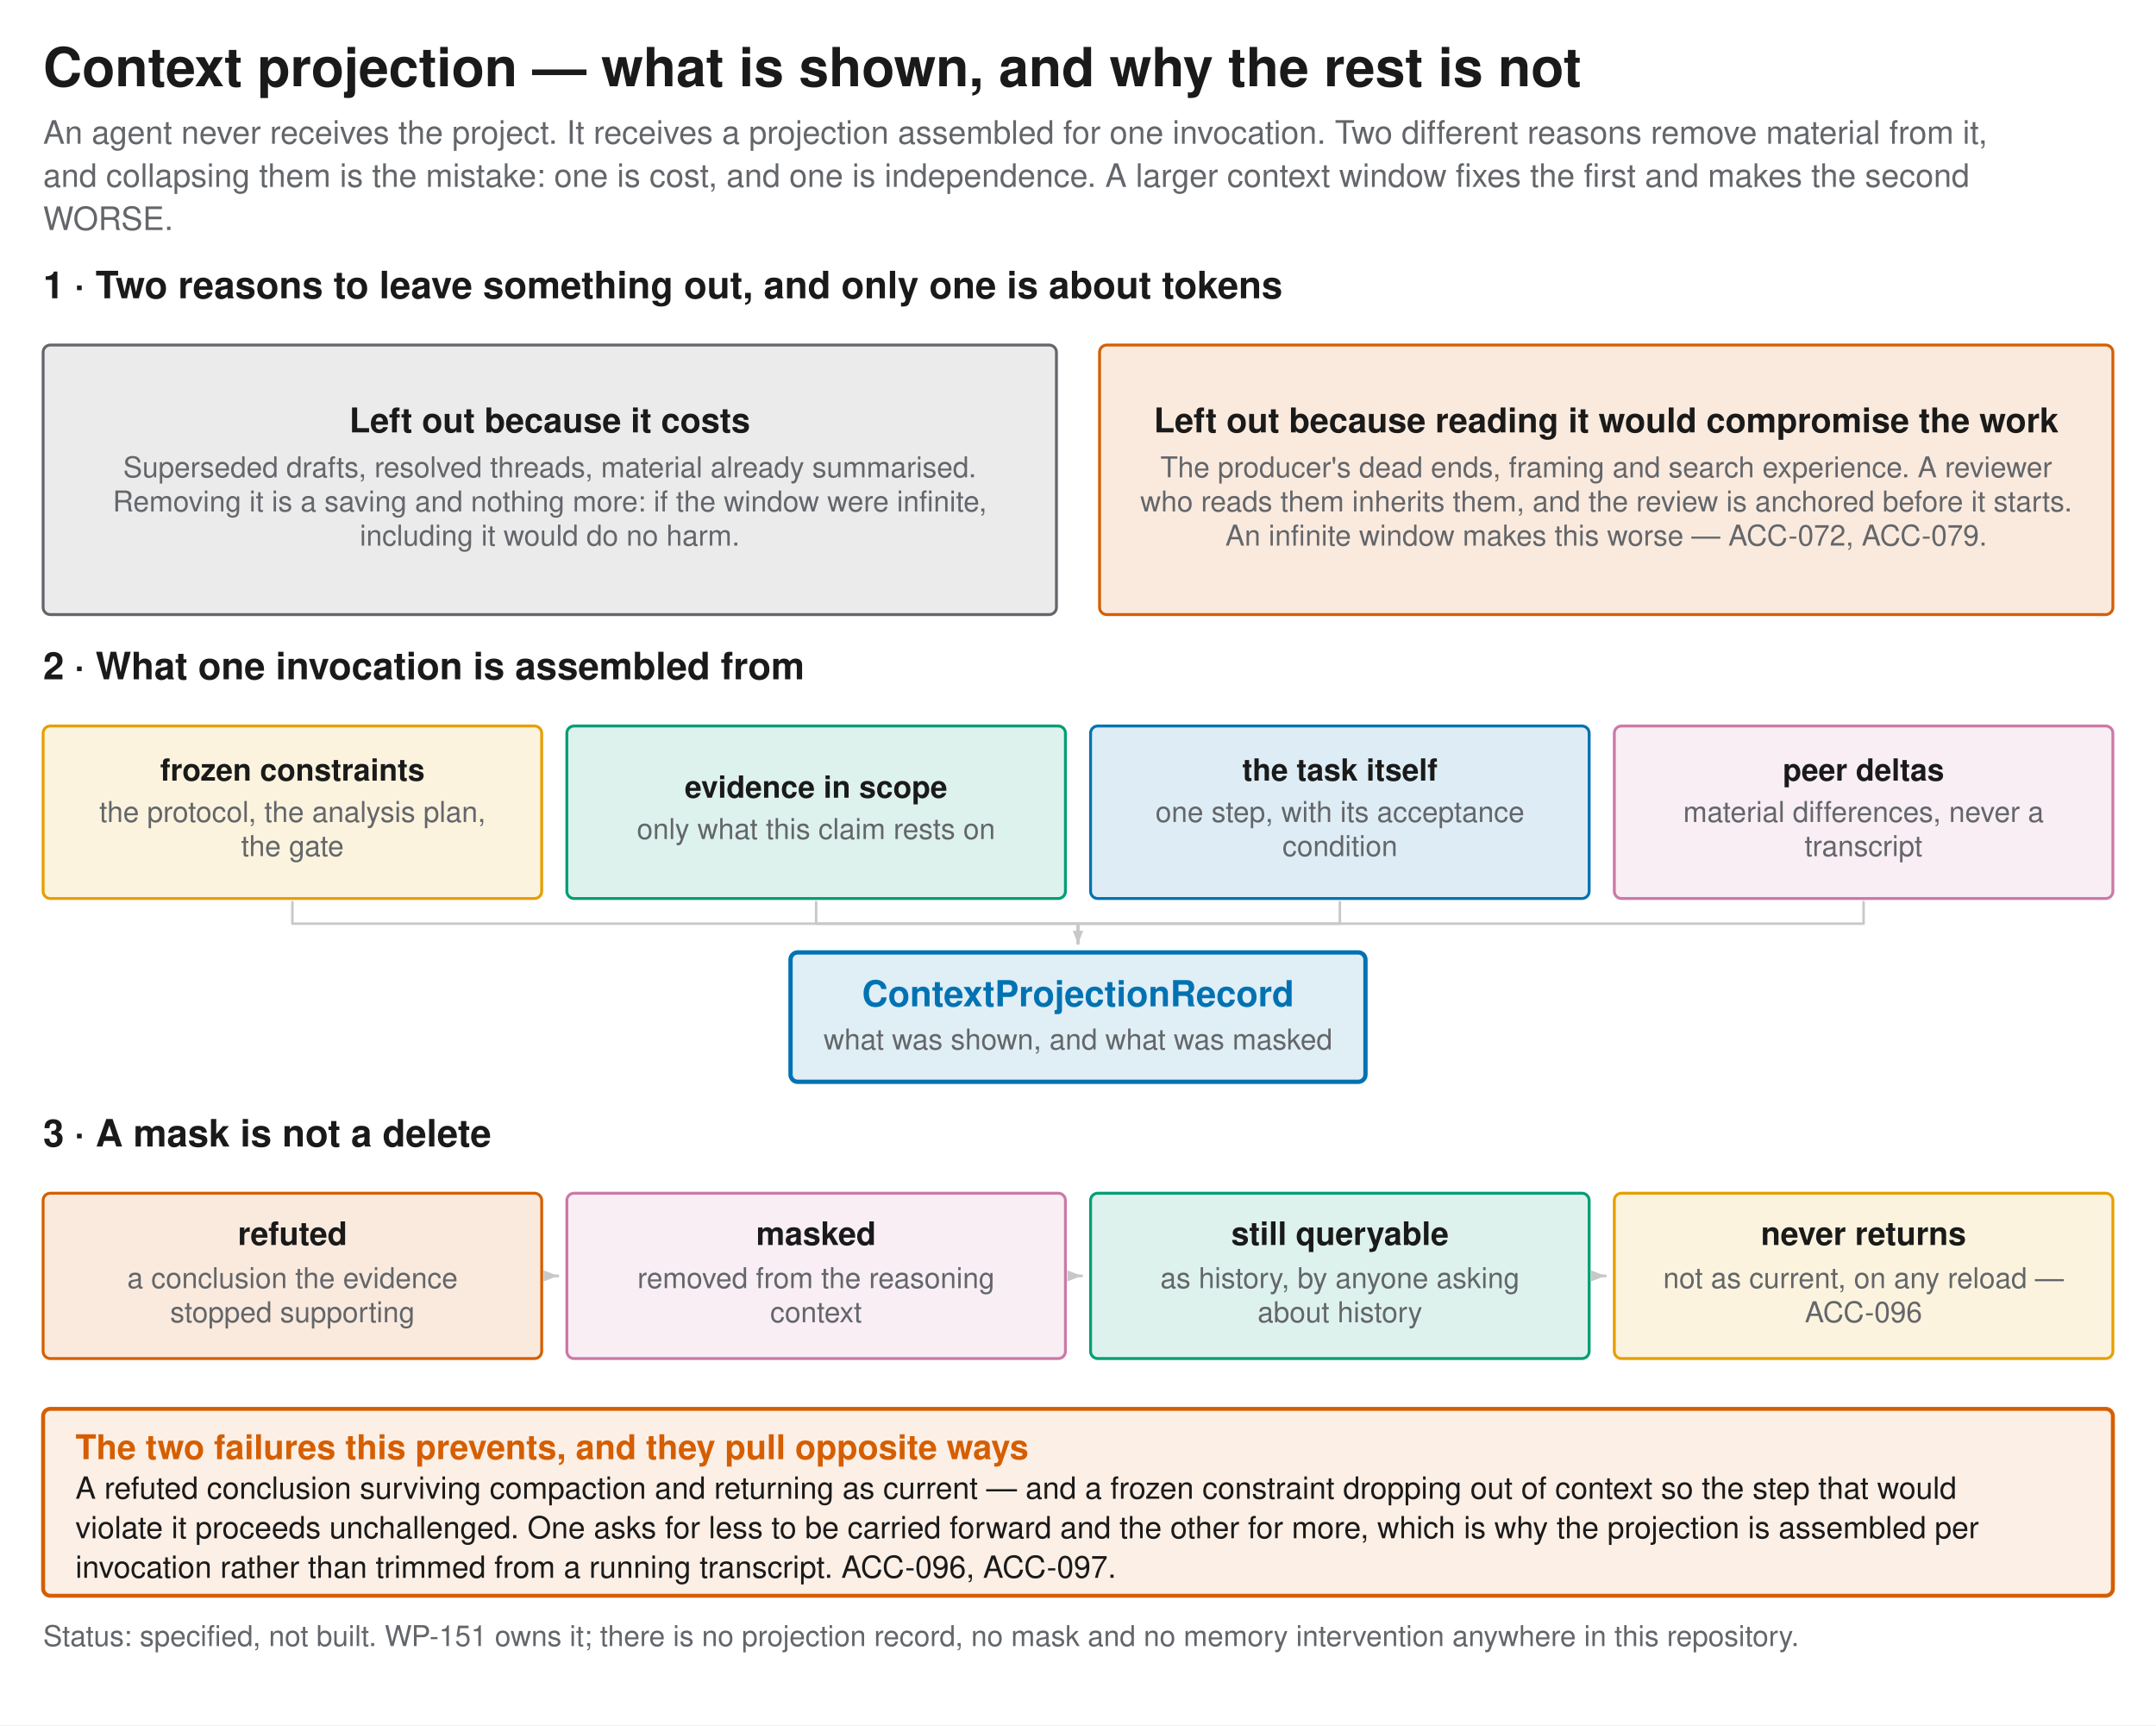
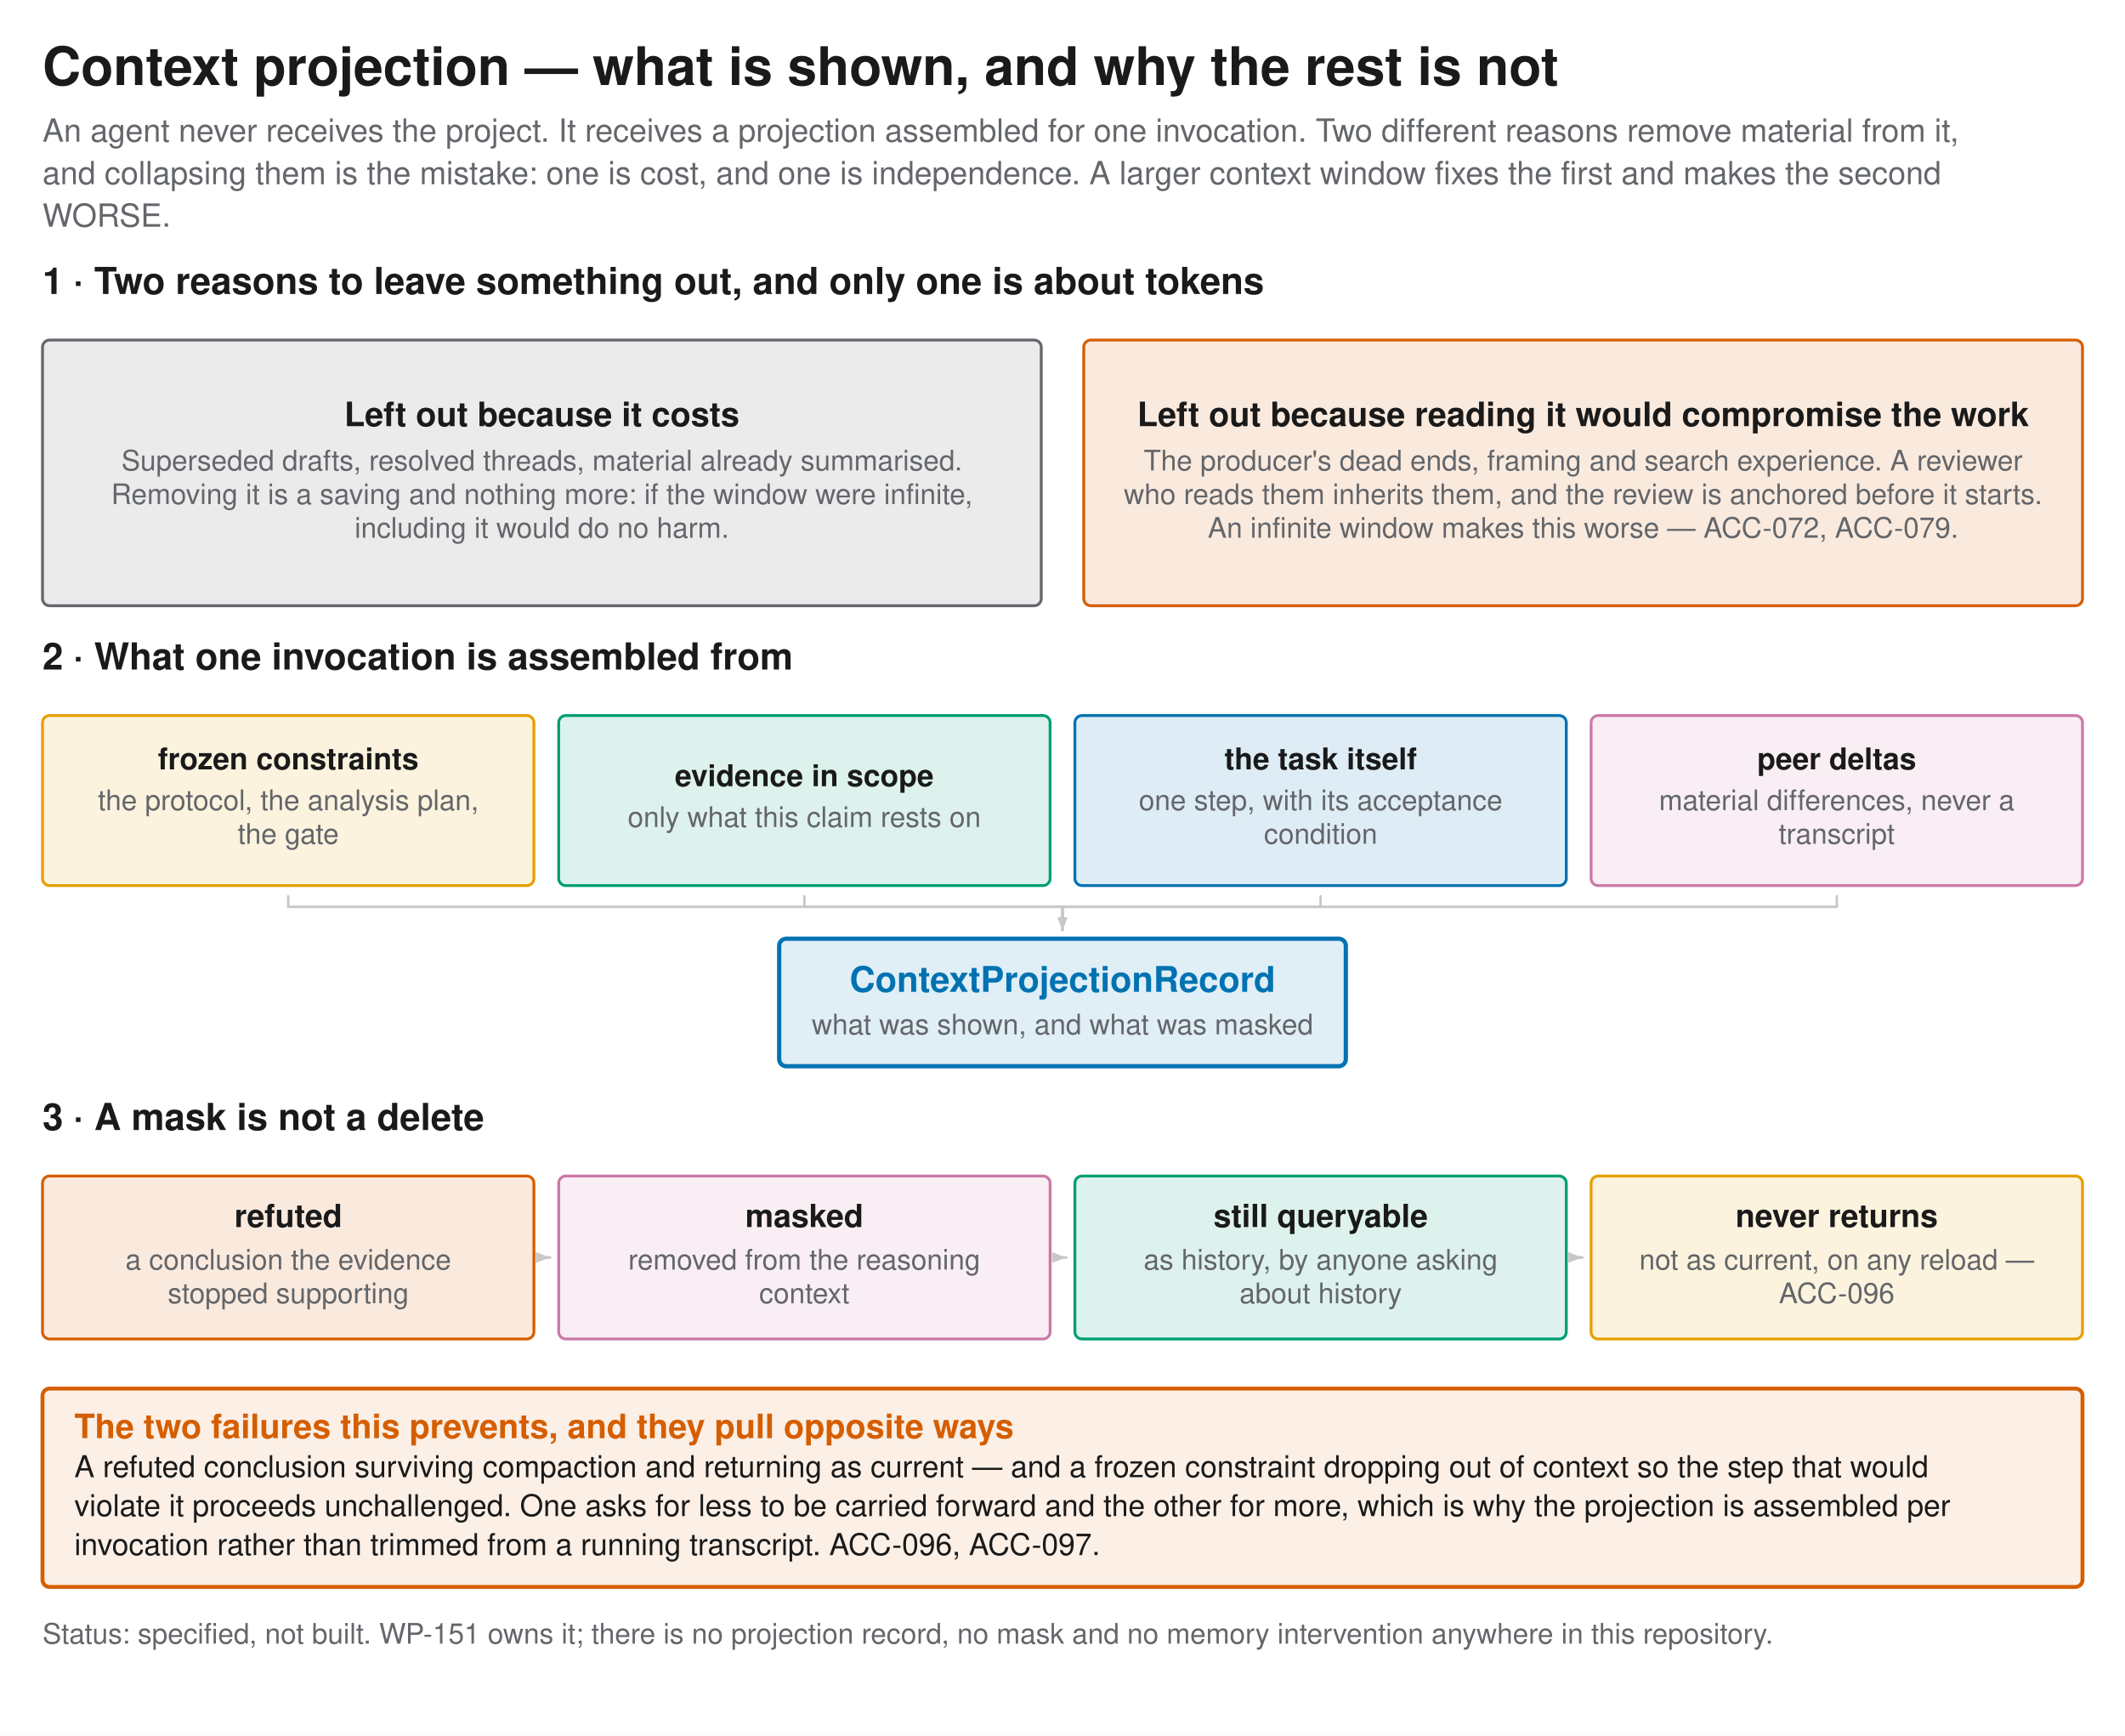
- <svg xmlns="http://www.w3.org/2000/svg" viewBox="0 0 1200 960" width="100%" role="img">
+ <svg xmlns="http://www.w3.org/2000/svg" viewBox="0 0 1200 980" width="100%" role="img">
  <defs>
    <marker id="arrow" viewBox="0 0 10 10" refX="9" refY="5" markerWidth="7" markerHeight="7" orient="auto-start-reverse">
      <path d="M 0 1 L 9 5 L 0 9 z" fill="context-stroke" />
    </marker>
    <marker id="arrowsm" viewBox="0 0 10 10" refX="9" refY="5" markerWidth="5.5" markerHeight="5.5" orient="auto-start-reverse">
      <path d="M 0 1.5 L 9 5 L 0 8.5 z" fill="context-stroke" />
    </marker>
    <pattern id="hatch" width="7" height="7" patternTransform="rotate(45)" patternUnits="userSpaceOnUse">
      <line x1="0" y1="0" x2="0" y2="7" stroke="#C8C8C8" stroke-width="2.2" />
    </pattern>
  </defs>
-   <rect width="1200" height="960" fill="#FFFFFF" />
+   <rect width="1200" height="980" fill="#FFFFFF" />
  <text x="24.0" y="48.0" font-family="Helvetica, Arial, 'Liberation Sans', 'DejaVu Sans', sans-serif" font-size="30" font-weight="700" font-style="normal" fill="#1A1A1A" text-anchor="start">Context projection — what is shown, and why the rest is not</text>
  <text x="24.0" y="80.0" font-family="Helvetica, Arial, 'Liberation Sans', 'DejaVu Sans', sans-serif" font-size="18" font-weight="400" font-style="normal" fill="#63666A" text-anchor="start">An agent never receives the project. It receives a projection assembled for one invocation. Two different reasons remove material from it,</text>
  <text x="24.0" y="104.0" font-family="Helvetica, Arial, 'Liberation Sans', 'DejaVu Sans', sans-serif" font-size="18" font-weight="400" font-style="normal" fill="#63666A" text-anchor="start">and collapsing them is the mistake: one is cost, and one is independence. A larger context window fixes the first and makes the second</text>
  <text x="24.0" y="128.0" font-family="Helvetica, Arial, 'Liberation Sans', 'DejaVu Sans', sans-serif" font-size="18" font-weight="400" font-style="normal" fill="#63666A" text-anchor="start">WORSE.</text>
  <text x="24.0" y="166.0" font-family="Helvetica, Arial, 'Liberation Sans', 'DejaVu Sans', sans-serif" font-size="21" font-weight="700" font-style="normal" fill="#1A1A1A" text-anchor="start">1 · Two reasons to leave something out, and only one is about tokens</text>
  <rect x="24.0" y="192.0" width="564.0" height="150.0" rx="4" fill="#ebebec" stroke="#63666A" stroke-width="1.6" />
  <text x="306.0" y="240.6" font-family="Helvetica, Arial, 'Liberation Sans', 'DejaVu Sans', sans-serif" font-size="19" font-weight="600" font-style="normal" fill="#1A1A1A" text-anchor="middle">Left out because it costs</text>
  <text x="306.0" y="265.6" font-family="Helvetica, Arial, 'Liberation Sans', 'DejaVu Sans', sans-serif" font-size="16" font-weight="400" font-style="normal" fill="#63666A" text-anchor="middle">Superseded drafts, resolved threads, material already summarised.</text>
  <text x="306.0" y="284.6" font-family="Helvetica, Arial, 'Liberation Sans', 'DejaVu Sans', sans-serif" font-size="16" font-weight="400" font-style="normal" fill="#63666A" text-anchor="middle">Removing it is a saving and nothing more: if the window were infinite,</text>
  <text x="306.0" y="303.6" font-family="Helvetica, Arial, 'Liberation Sans', 'DejaVu Sans', sans-serif" font-size="16" font-weight="400" font-style="normal" fill="#63666A" text-anchor="middle">including it would do no harm.</text>
  <rect x="612.0" y="192.0" width="564.0" height="150.0" rx="4" fill="#faeade" stroke="#D55E00" stroke-width="1.6" />
  <text x="894.0" y="240.6" font-family="Helvetica, Arial, 'Liberation Sans', 'DejaVu Sans', sans-serif" font-size="19" font-weight="600" font-style="normal" fill="#1A1A1A" text-anchor="middle">Left out because reading it would compromise the work</text>
  <text x="894.0" y="265.6" font-family="Helvetica, Arial, 'Liberation Sans', 'DejaVu Sans', sans-serif" font-size="16" font-weight="400" font-style="normal" fill="#63666A" text-anchor="middle">The producer's dead ends, framing and search experience. A reviewer</text>
  <text x="894.0" y="284.6" font-family="Helvetica, Arial, 'Liberation Sans', 'DejaVu Sans', sans-serif" font-size="16" font-weight="400" font-style="normal" fill="#63666A" text-anchor="middle">who reads them inherits them, and the review is anchored before it starts.</text>
  <text x="894.0" y="303.6" font-family="Helvetica, Arial, 'Liberation Sans', 'DejaVu Sans', sans-serif" font-size="16" font-weight="400" font-style="normal" fill="#63666A" text-anchor="middle">An infinite window makes this worse — ACC-072, ACC-079.</text>
  <text x="24.0" y="378.0" font-family="Helvetica, Arial, 'Liberation Sans', 'DejaVu Sans', sans-serif" font-size="21" font-weight="700" font-style="normal" fill="#1A1A1A" text-anchor="start">2 · What one invocation is assembled from</text>
  <rect x="24.0" y="404.0" width="277.5" height="96.0" rx="4" fill="#fcf3de" stroke="#E69F00" stroke-width="1.6" />
  <text x="162.8" y="434.4" font-family="Helvetica, Arial, 'Liberation Sans', 'DejaVu Sans', sans-serif" font-size="17" font-weight="600" font-style="normal" fill="#1A1A1A" text-anchor="middle">frozen constraints</text>
  <text x="162.8" y="457.4" font-family="Helvetica, Arial, 'Liberation Sans', 'DejaVu Sans', sans-serif" font-size="16" font-weight="400" font-style="normal" fill="#63666A" text-anchor="middle">the protocol, the analysis plan,</text>
  <text x="162.8" y="476.4" font-family="Helvetica, Arial, 'Liberation Sans', 'DejaVu Sans', sans-serif" font-size="16" font-weight="400" font-style="normal" fill="#63666A" text-anchor="middle">the gate</text>
  <rect x="315.5" y="404.0" width="277.5" height="96.0" rx="4" fill="#def2ed" stroke="#009E73" stroke-width="1.6" />
  <text x="454.2" y="443.9" font-family="Helvetica, Arial, 'Liberation Sans', 'DejaVu Sans', sans-serif" font-size="17" font-weight="600" font-style="normal" fill="#1A1A1A" text-anchor="middle">evidence in scope</text>
  <text x="454.2" y="466.9" font-family="Helvetica, Arial, 'Liberation Sans', 'DejaVu Sans', sans-serif" font-size="16" font-weight="400" font-style="normal" fill="#63666A" text-anchor="middle">only what this claim rests on</text>
  <rect x="607.0" y="404.0" width="277.5" height="96.0" rx="4" fill="#deedf5" stroke="#0072B2" stroke-width="1.6" />
  <text x="745.8" y="434.4" font-family="Helvetica, Arial, 'Liberation Sans', 'DejaVu Sans', sans-serif" font-size="17" font-weight="600" font-style="normal" fill="#1A1A1A" text-anchor="middle">the task itself</text>
  <text x="745.8" y="457.4" font-family="Helvetica, Arial, 'Liberation Sans', 'DejaVu Sans', sans-serif" font-size="16" font-weight="400" font-style="normal" fill="#63666A" text-anchor="middle">one step, with its acceptance</text>
  <text x="745.8" y="476.4" font-family="Helvetica, Arial, 'Liberation Sans', 'DejaVu Sans', sans-serif" font-size="16" font-weight="400" font-style="normal" fill="#63666A" text-anchor="middle">condition</text>
  <rect x="898.5" y="404.0" width="277.5" height="96.0" rx="4" fill="#f8eef4" stroke="#CC79A7" stroke-width="1.6" />
  <text x="1037.2" y="434.4" font-family="Helvetica, Arial, 'Liberation Sans', 'DejaVu Sans', sans-serif" font-size="17" font-weight="600" font-style="normal" fill="#1A1A1A" text-anchor="middle">peer deltas</text>
  <text x="1037.2" y="457.4" font-family="Helvetica, Arial, 'Liberation Sans', 'DejaVu Sans', sans-serif" font-size="16" font-weight="400" font-style="normal" fill="#63666A" text-anchor="middle">material differences, never a</text>
  <text x="1037.2" y="476.4" font-family="Helvetica, Arial, 'Liberation Sans', 'DejaVu Sans', sans-serif" font-size="16" font-weight="400" font-style="normal" fill="#63666A" text-anchor="middle">transcript</text>
-   <path d="M 162.75 502 L 162.75 514 L 600.0 514 L 600.0 525" fill="none" stroke="#C8C8C8" stroke-width="1.4" stroke-linecap="round" stroke-linejoin="round" marker-end="url(#arrowsm)" />
-   <path d="M 454.25 502 L 454.25 514 L 600.0 514 L 600.0 525" fill="none" stroke="#C8C8C8" stroke-width="1.4" stroke-linecap="round" stroke-linejoin="round" marker-end="url(#arrowsm)" />
-   <path d="M 745.75 502 L 745.75 514 L 600.0 514 L 600.0 525" fill="none" stroke="#C8C8C8" stroke-width="1.4" stroke-linecap="round" stroke-linejoin="round" marker-end="url(#arrowsm)" />
-   <path d="M 1037.25 502 L 1037.25 514 L 600.0 514 L 600.0 525" fill="none" stroke="#C8C8C8" stroke-width="1.4" stroke-linecap="round" stroke-linejoin="round" marker-end="url(#arrowsm)" />
+   <path d="M 162.75 506 L 162.75 512 L 600.0 512 L 600.0 525" fill="none" stroke="#C8C8C8" stroke-width="1.4" stroke-linecap="round" stroke-linejoin="round" marker-end="url(#arrowsm)" />
+   <path d="M 454.25 506 L 454.25 512 L 600.0 512 L 600.0 525" fill="none" stroke="#C8C8C8" stroke-width="1.4" stroke-linecap="round" stroke-linejoin="round" marker-end="url(#arrowsm)" />
+   <path d="M 745.75 506 L 745.75 512 L 600.0 512 L 600.0 525" fill="none" stroke="#C8C8C8" stroke-width="1.4" stroke-linecap="round" stroke-linejoin="round" marker-end="url(#arrowsm)" />
+   <path d="M 1037.25 506 L 1037.25 512 L 600.0 512 L 600.0 525" fill="none" stroke="#C8C8C8" stroke-width="1.4" stroke-linecap="round" stroke-linejoin="round" marker-end="url(#arrowsm)" />
  <rect x="440.0" y="530.0" width="320.0" height="72.0" rx="4" fill="#e0eef6" stroke="#0072B2" stroke-width="2.4" />
  <text x="600.0" y="560.0" font-family="Helvetica, Arial, 'Liberation Sans', 'DejaVu Sans', sans-serif" font-size="20" font-weight="700" font-style="normal" fill="#0072B2" text-anchor="middle">ContextProjectionRecord</text>
  <text x="600.0" y="584.0" font-family="Helvetica, Arial, 'Liberation Sans', 'DejaVu Sans', sans-serif" font-size="16" font-weight="400" font-style="normal" fill="#63666A" text-anchor="middle">what was shown, and what was masked</text>
  <text x="24.0" y="638.0" font-family="Helvetica, Arial, 'Liberation Sans', 'DejaVu Sans', sans-serif" font-size="21" font-weight="700" font-style="normal" fill="#1A1A1A" text-anchor="start">3 · A mask is not a delete</text>
  <rect x="24.0" y="664.0" width="277.5" height="92.0" rx="4" fill="#faeade" stroke="#D55E00" stroke-width="1.6" />
  <text x="162.8" y="692.8" font-family="Helvetica, Arial, 'Liberation Sans', 'DejaVu Sans', sans-serif" font-size="18" font-weight="600" font-style="normal" fill="#1A1A1A" text-anchor="middle">refuted</text>
  <text x="162.8" y="716.8" font-family="Helvetica, Arial, 'Liberation Sans', 'DejaVu Sans', sans-serif" font-size="16" font-weight="400" font-style="normal" fill="#63666A" text-anchor="middle">a conclusion the evidence</text>
  <text x="162.8" y="735.8" font-family="Helvetica, Arial, 'Liberation Sans', 'DejaVu Sans', sans-serif" font-size="16" font-weight="400" font-style="normal" fill="#63666A" text-anchor="middle">stopped supporting</text>
  <rect x="315.5" y="664.0" width="277.5" height="92.0" rx="4" fill="#f8eef4" stroke="#CC79A7" stroke-width="1.6" />
  <text x="454.2" y="692.8" font-family="Helvetica, Arial, 'Liberation Sans', 'DejaVu Sans', sans-serif" font-size="18" font-weight="600" font-style="normal" fill="#1A1A1A" text-anchor="middle">masked</text>
  <text x="454.2" y="716.8" font-family="Helvetica, Arial, 'Liberation Sans', 'DejaVu Sans', sans-serif" font-size="16" font-weight="400" font-style="normal" fill="#63666A" text-anchor="middle">removed from the reasoning</text>
  <text x="454.2" y="735.8" font-family="Helvetica, Arial, 'Liberation Sans', 'DejaVu Sans', sans-serif" font-size="16" font-weight="400" font-style="normal" fill="#63666A" text-anchor="middle">context</text>
  <path d="M 303.5 710 L 310.5 710" fill="none" stroke="#C8C8C8" stroke-width="1.6" stroke-linecap="round" stroke-linejoin="round" marker-end="url(#arrowsm)" />
  <rect x="607.0" y="664.0" width="277.5" height="92.0" rx="4" fill="#def2ed" stroke="#009E73" stroke-width="1.6" />
  <text x="745.8" y="692.8" font-family="Helvetica, Arial, 'Liberation Sans', 'DejaVu Sans', sans-serif" font-size="18" font-weight="600" font-style="normal" fill="#1A1A1A" text-anchor="middle">still queryable</text>
  <text x="745.8" y="716.8" font-family="Helvetica, Arial, 'Liberation Sans', 'DejaVu Sans', sans-serif" font-size="16" font-weight="400" font-style="normal" fill="#63666A" text-anchor="middle">as history, by anyone asking</text>
  <text x="745.8" y="735.8" font-family="Helvetica, Arial, 'Liberation Sans', 'DejaVu Sans', sans-serif" font-size="16" font-weight="400" font-style="normal" fill="#63666A" text-anchor="middle">about history</text>
  <path d="M 595.0 710 L 602.0 710" fill="none" stroke="#C8C8C8" stroke-width="1.6" stroke-linecap="round" stroke-linejoin="round" marker-end="url(#arrowsm)" />
  <rect x="898.5" y="664.0" width="277.5" height="92.0" rx="4" fill="#fcf3de" stroke="#E69F00" stroke-width="1.6" />
  <text x="1037.2" y="692.8" font-family="Helvetica, Arial, 'Liberation Sans', 'DejaVu Sans', sans-serif" font-size="18" font-weight="600" font-style="normal" fill="#1A1A1A" text-anchor="middle">never returns</text>
  <text x="1037.2" y="716.8" font-family="Helvetica, Arial, 'Liberation Sans', 'DejaVu Sans', sans-serif" font-size="16" font-weight="400" font-style="normal" fill="#63666A" text-anchor="middle">not as current, on any reload —</text>
  <text x="1037.2" y="735.8" font-family="Helvetica, Arial, 'Liberation Sans', 'DejaVu Sans', sans-serif" font-size="16" font-weight="400" font-style="normal" fill="#63666A" text-anchor="middle">ACC-096</text>
  <path d="M 886.5 710 L 893.5 710" fill="none" stroke="#C8C8C8" stroke-width="1.6" stroke-linecap="round" stroke-linejoin="round" marker-end="url(#arrowsm)" />
-   <rect x="24.0" y="784.0" width="1152.0" height="104.0" rx="4" fill="#fbefe6" stroke="#D55E00" stroke-width="2.2" />
+   <rect x="24.0" y="784.0" width="1152.0" height="112.0" rx="4" fill="#fbefe6" stroke="#D55E00" stroke-width="2.2" />
  <text x="42.0" y="812.0" font-family="Helvetica, Arial, 'Liberation Sans', 'DejaVu Sans', sans-serif" font-size="19" font-weight="700" font-style="normal" fill="#D55E00" text-anchor="start">The two failures this prevents, and they pull opposite ways</text>
  <text x="42.0" y="834.0" font-family="Helvetica, Arial, 'Liberation Sans', 'DejaVu Sans', sans-serif" font-size="17" font-weight="400" font-style="normal" fill="#1A1A1A" text-anchor="start">A refuted conclusion surviving compaction and returning as current — and a frozen constraint dropping out of context so the step that would</text>
  <text x="42.0" y="856.0" font-family="Helvetica, Arial, 'Liberation Sans', 'DejaVu Sans', sans-serif" font-size="17" font-weight="400" font-style="normal" fill="#1A1A1A" text-anchor="start">violate it proceeds unchallenged. One asks for less to be carried forward and the other for more, which is why the projection is assembled per</text>
  <text x="42.0" y="878.0" font-family="Helvetica, Arial, 'Liberation Sans', 'DejaVu Sans', sans-serif" font-size="17" font-weight="400" font-style="normal" fill="#1A1A1A" text-anchor="start">invocation rather than trimmed from a running transcript. ACC-096, ACC-097.</text>
-   <text x="24.0" y="916.0" font-family="Helvetica, Arial, 'Liberation Sans', 'DejaVu Sans', sans-serif" font-size="16" font-weight="400" font-style="normal" fill="#63666A" text-anchor="start">Status: specified, not built. WP-151 owns it; there is no projection record, no mask and no memory intervention anywhere in this repository.</text>
+   <text x="24.0" y="928.0" font-family="Helvetica, Arial, 'Liberation Sans', 'DejaVu Sans', sans-serif" font-size="16" font-weight="400" font-style="normal" fill="#63666A" text-anchor="start">Status: specified, not built. WP-151 owns it; there is no projection record, no mask and no memory intervention anywhere in this repository.</text>
</svg>
